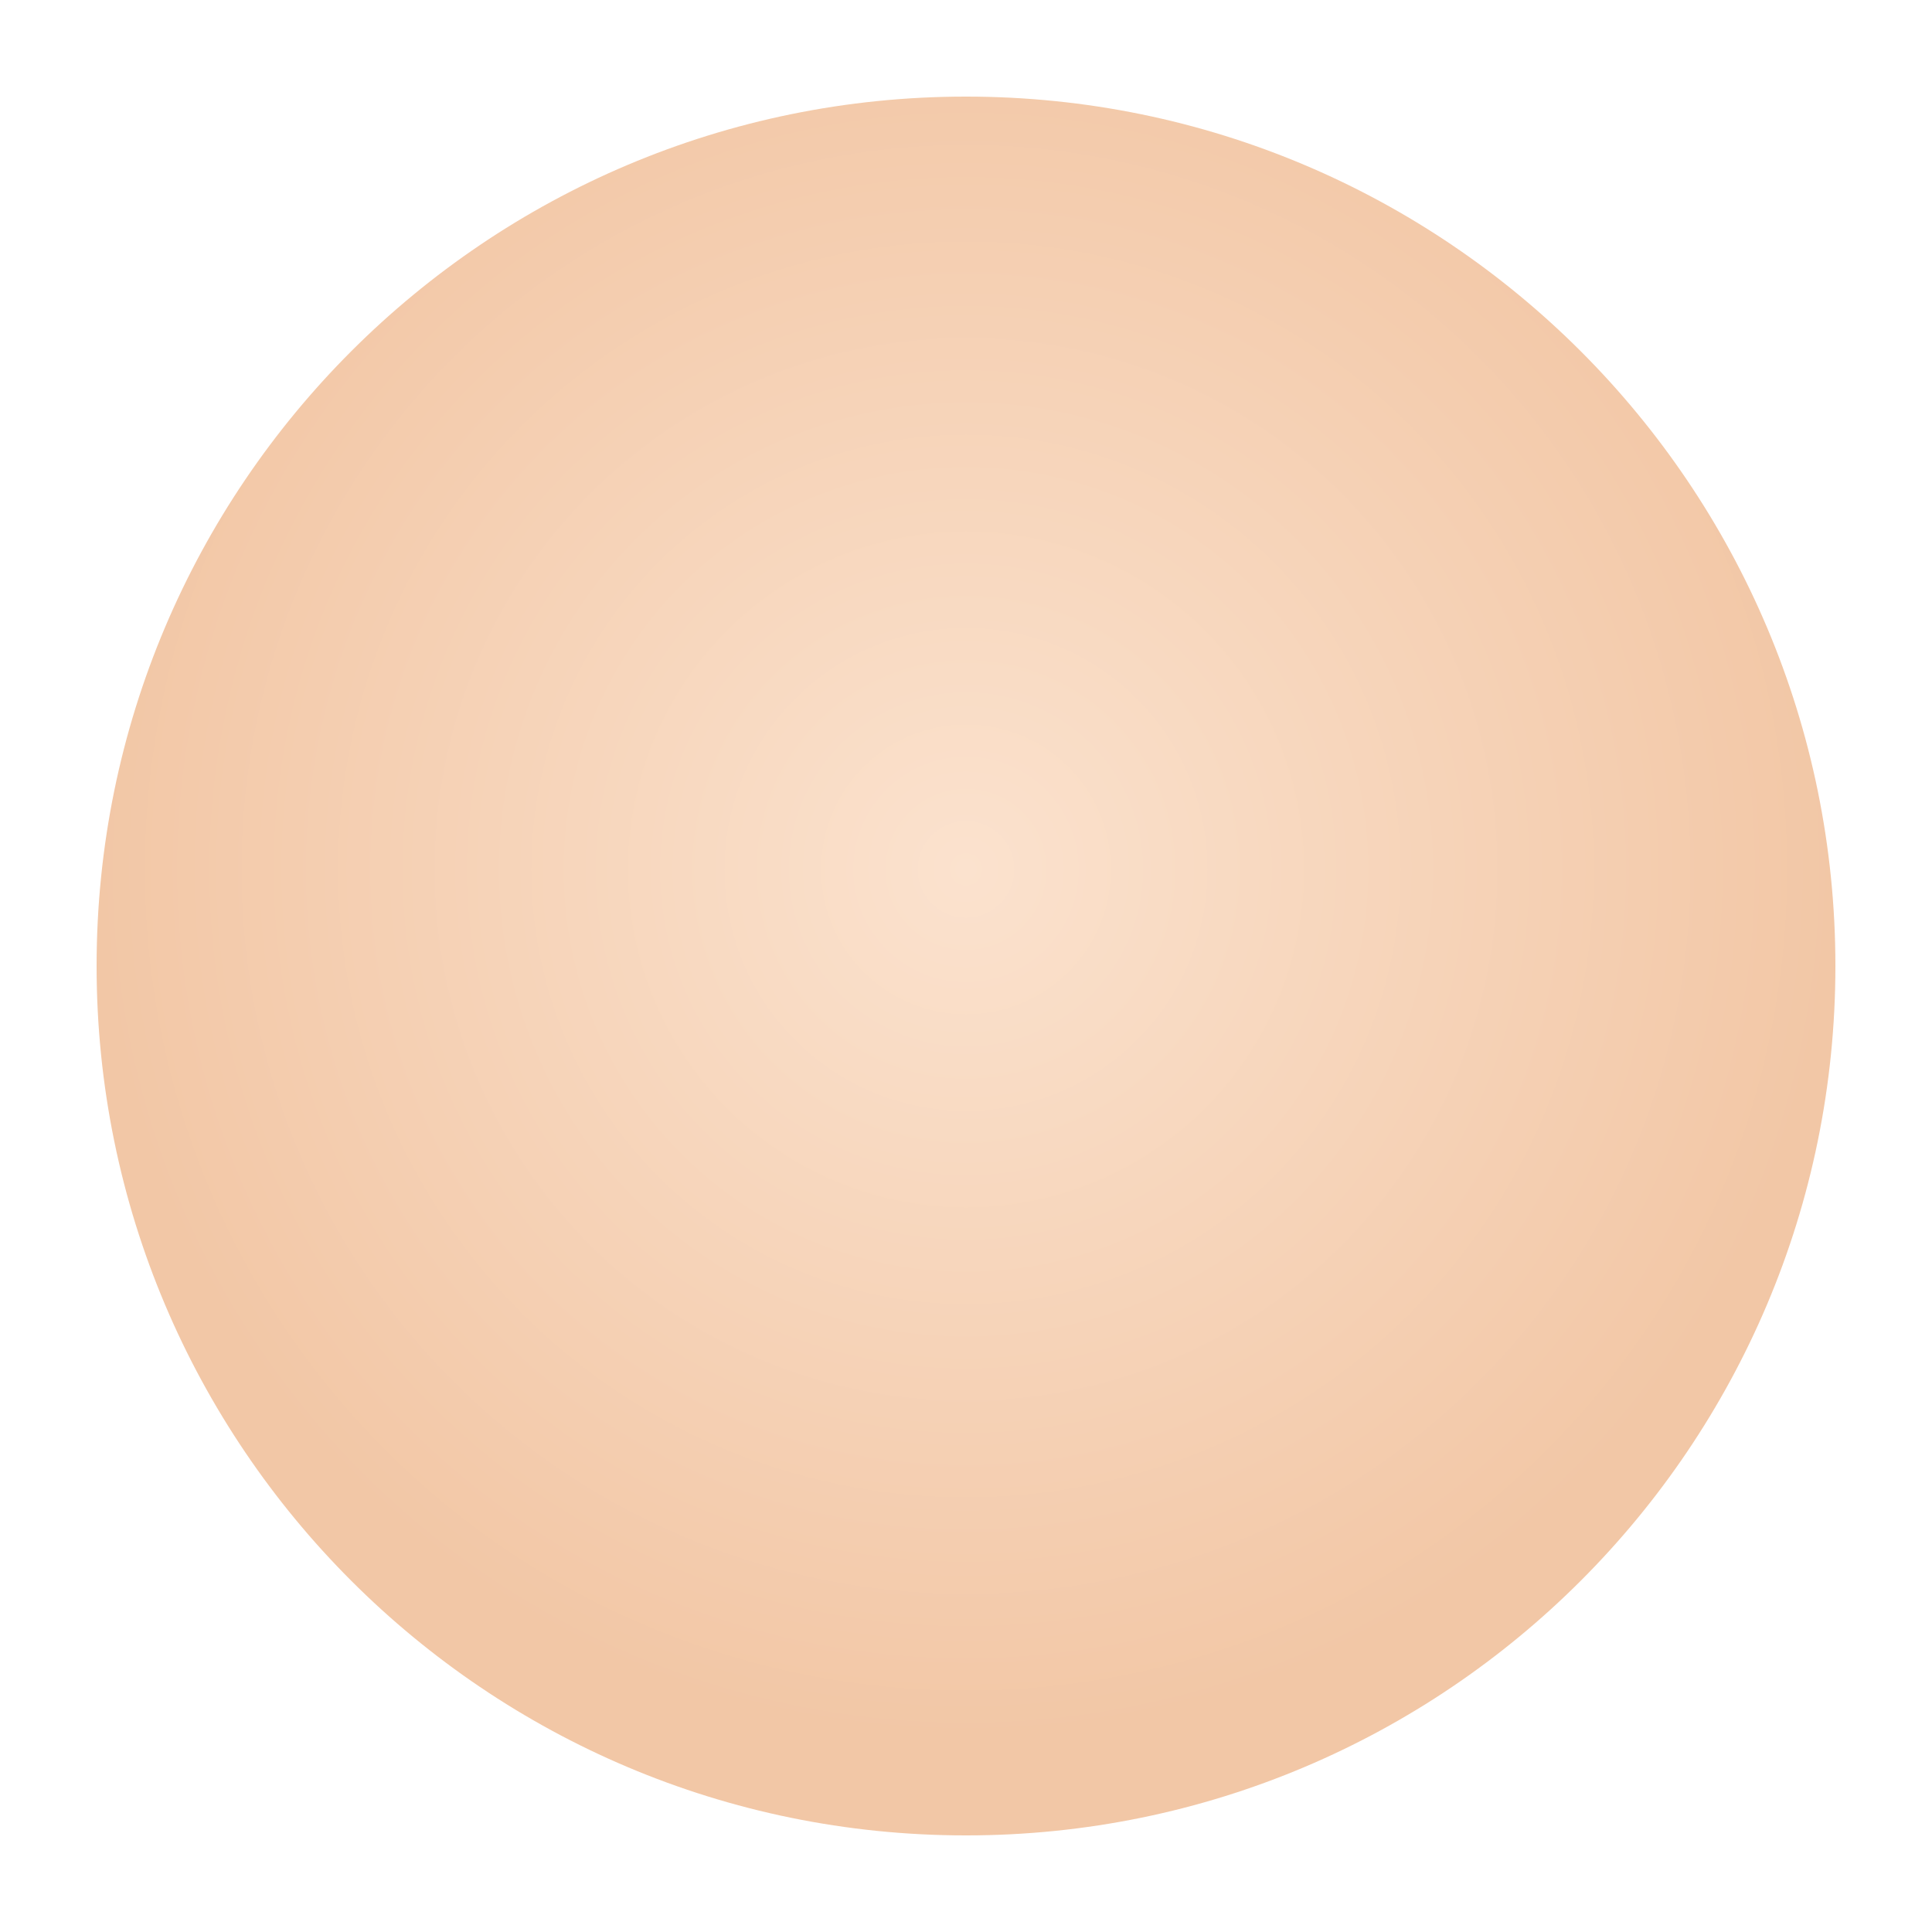
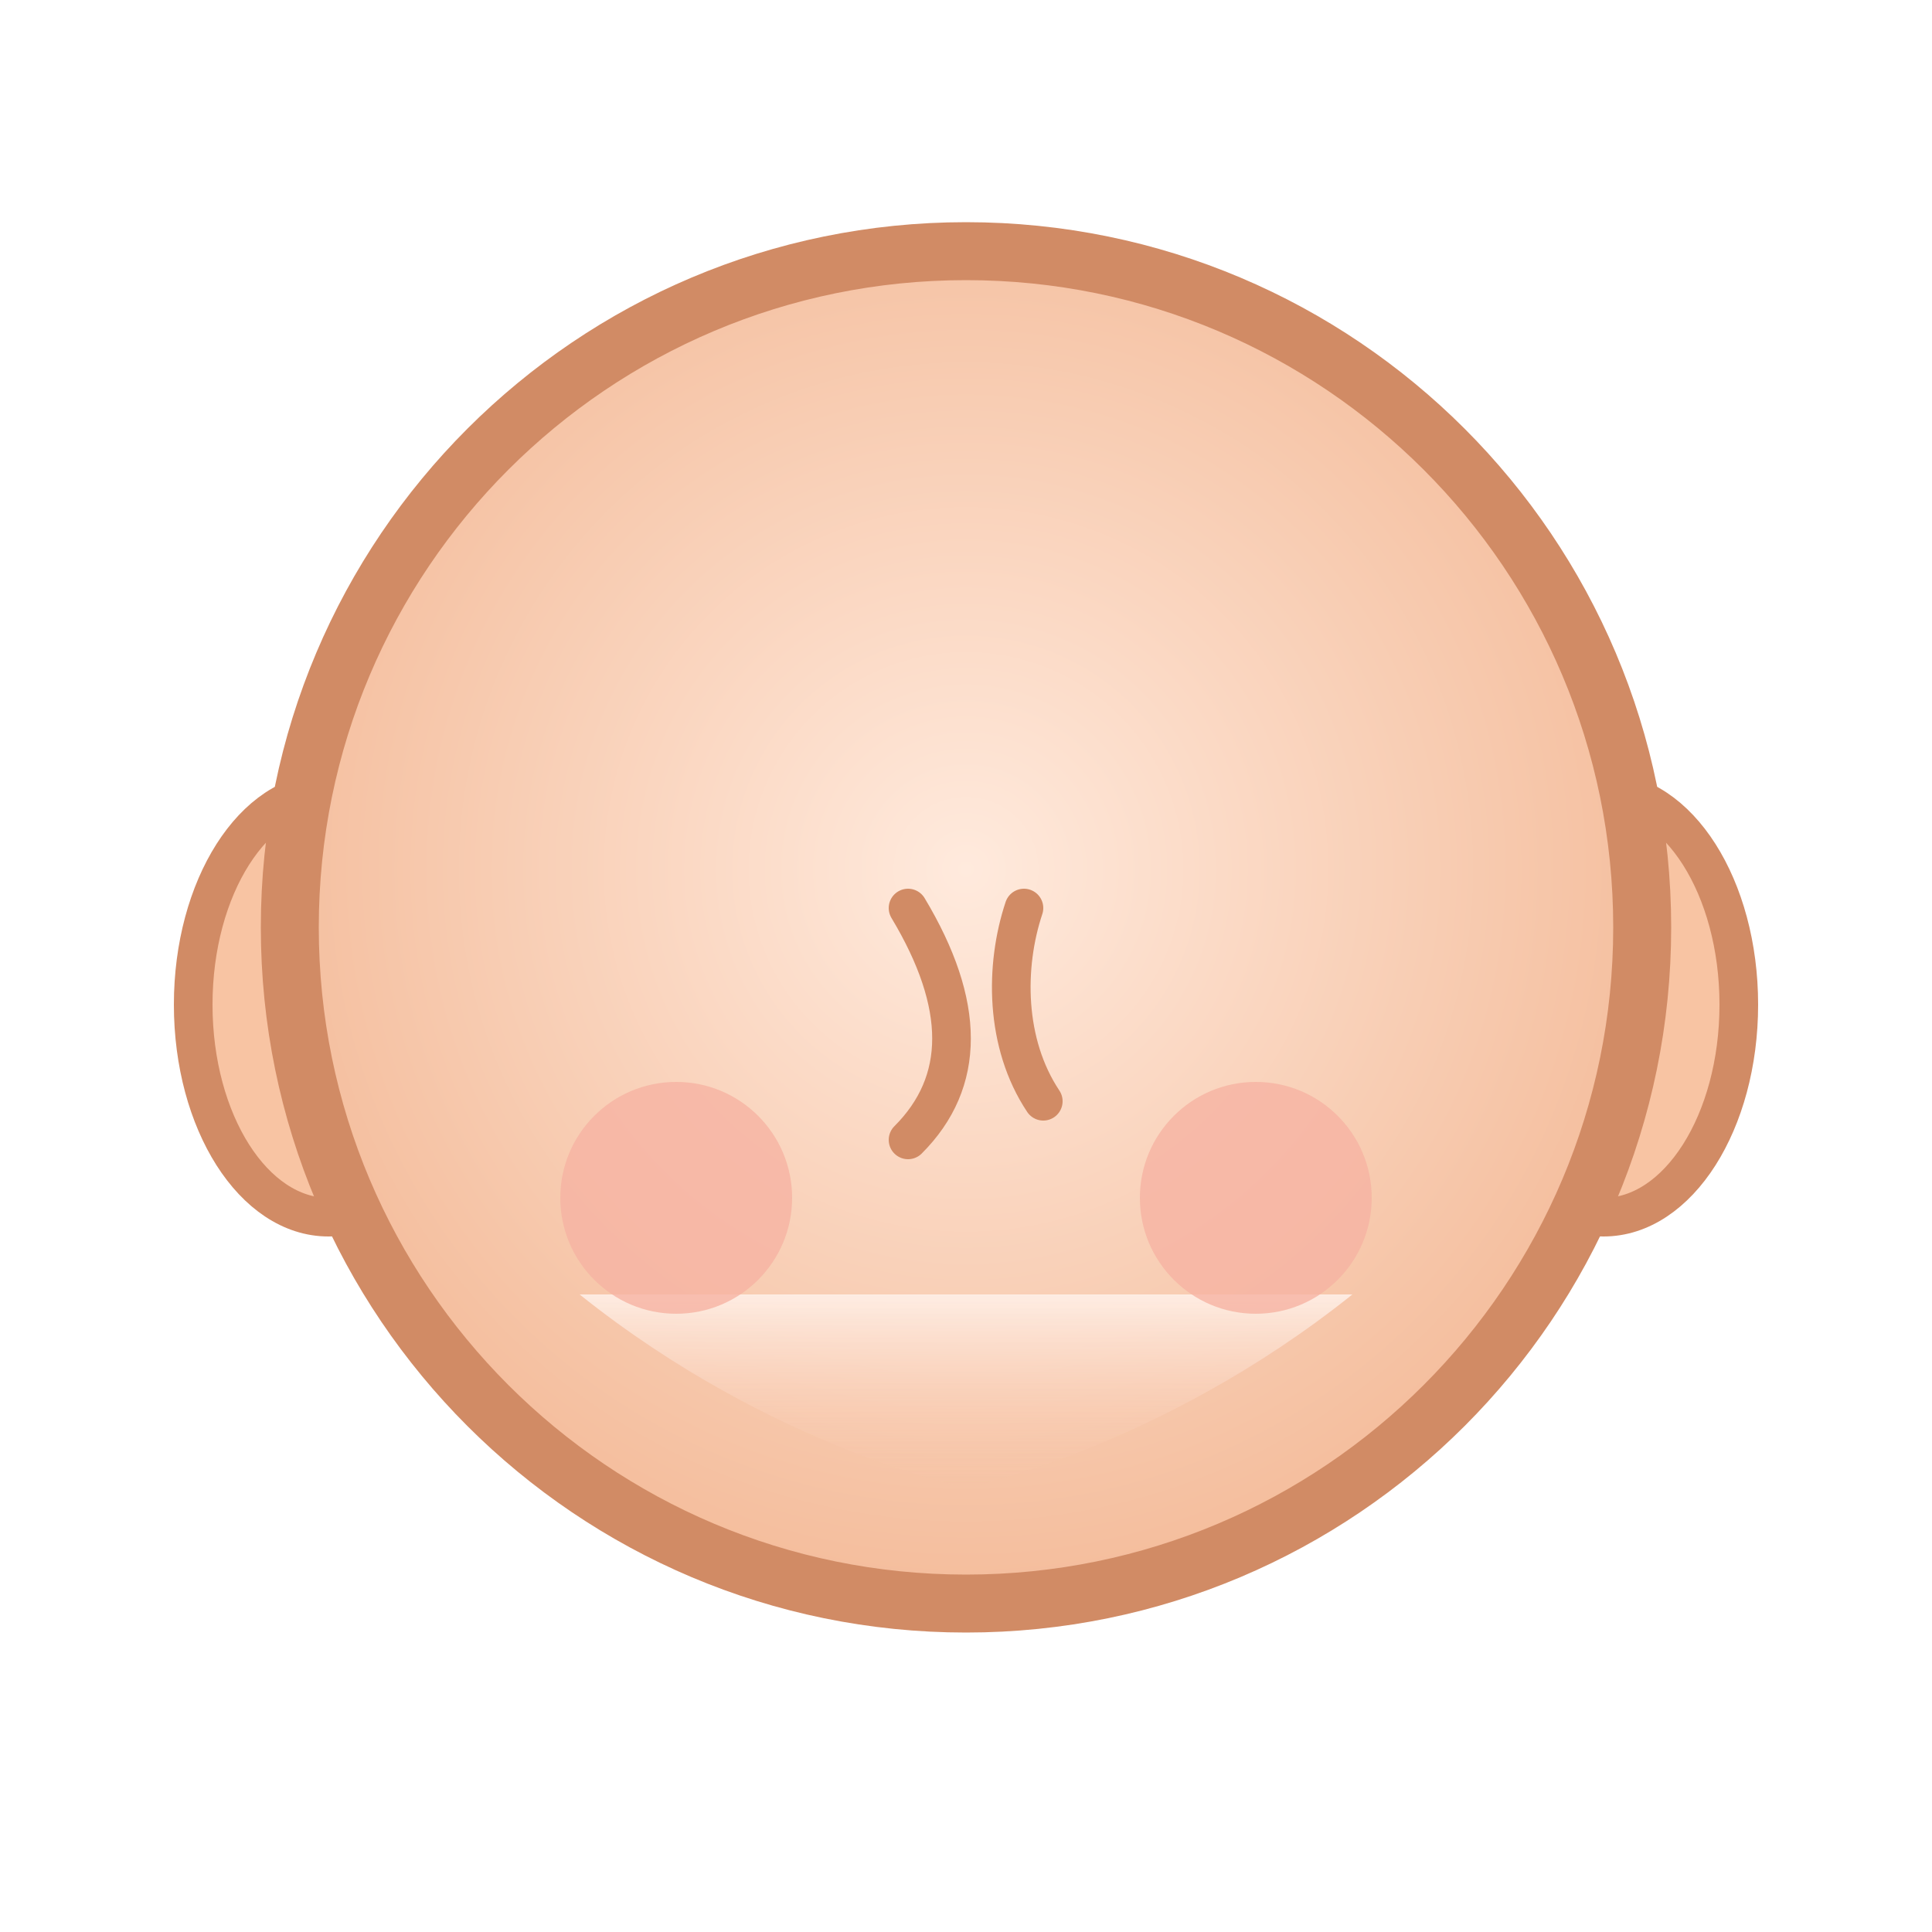
<svg xmlns="http://www.w3.org/2000/svg" viewBox="0 0 200 200">
  <defs>
-     <radialGradient id="lightSkin" cx="100" cy="90" r="90" gradientUnits="userSpaceOnUse">
-       <stop offset="0" stop-color="#fbe2ce" />
-       <stop offset="1" stop-color="#f2c7a6" />
+     <radialGradient id="lightTone" cx="100" cy="90" r="90" gradientUnits="userSpaceOnUse">
+       <stop offset="0" stop-color="#ffeadd" />
+       <stop offset="1" stop-color="#f2b48f" />
    </radialGradient>
+     <linearGradient id="lightHighlight" x1="0" y1="0" x2="0" y2="1">
+       <stop offset="0" stop-color="#fff2eb" stop-opacity="0.85" />
+       <stop offset="1" stop-color="#f9c4a8" stop-opacity="0" />
+     </linearGradient>
  </defs>
-   <circle cx="100" cy="100" r="90" fill="url(#lightSkin)" />
+   <g stroke-linecap="round" stroke-linejoin="round">
+     <ellipse cx="34" cy="104" rx="14" ry="22" fill="#f8c4a3" stroke="#d18b65" stroke-width="4" />
+     <ellipse cx="166" cy="104" rx="14" ry="22" fill="#f8c4a3" stroke="#d18b65" stroke-width="4" />
+     <circle cx="100" cy="96" r="70" fill="url(#lightTone)" stroke="#d18b65" stroke-width="6" />
+     <path d="M60 134c20 16 40 20 40 20s20-4 40-20" fill="url(#lightHighlight)" />
+     <path d="M94 94c6 10 6 18 0 24" fill="none" stroke="#d18b65" stroke-width="4" />
+     <path d="M106 94c-2 6-2 14 2 20" fill="none" stroke="#d18b65" stroke-width="4" />
+     <circle cx="70" cy="124" r="12" fill="#f6b3a2" opacity="0.8" />
+     <circle cx="130" cy="124" r="12" fill="#f6b3a2" opacity="0.8" />
+   </g>
</svg>
